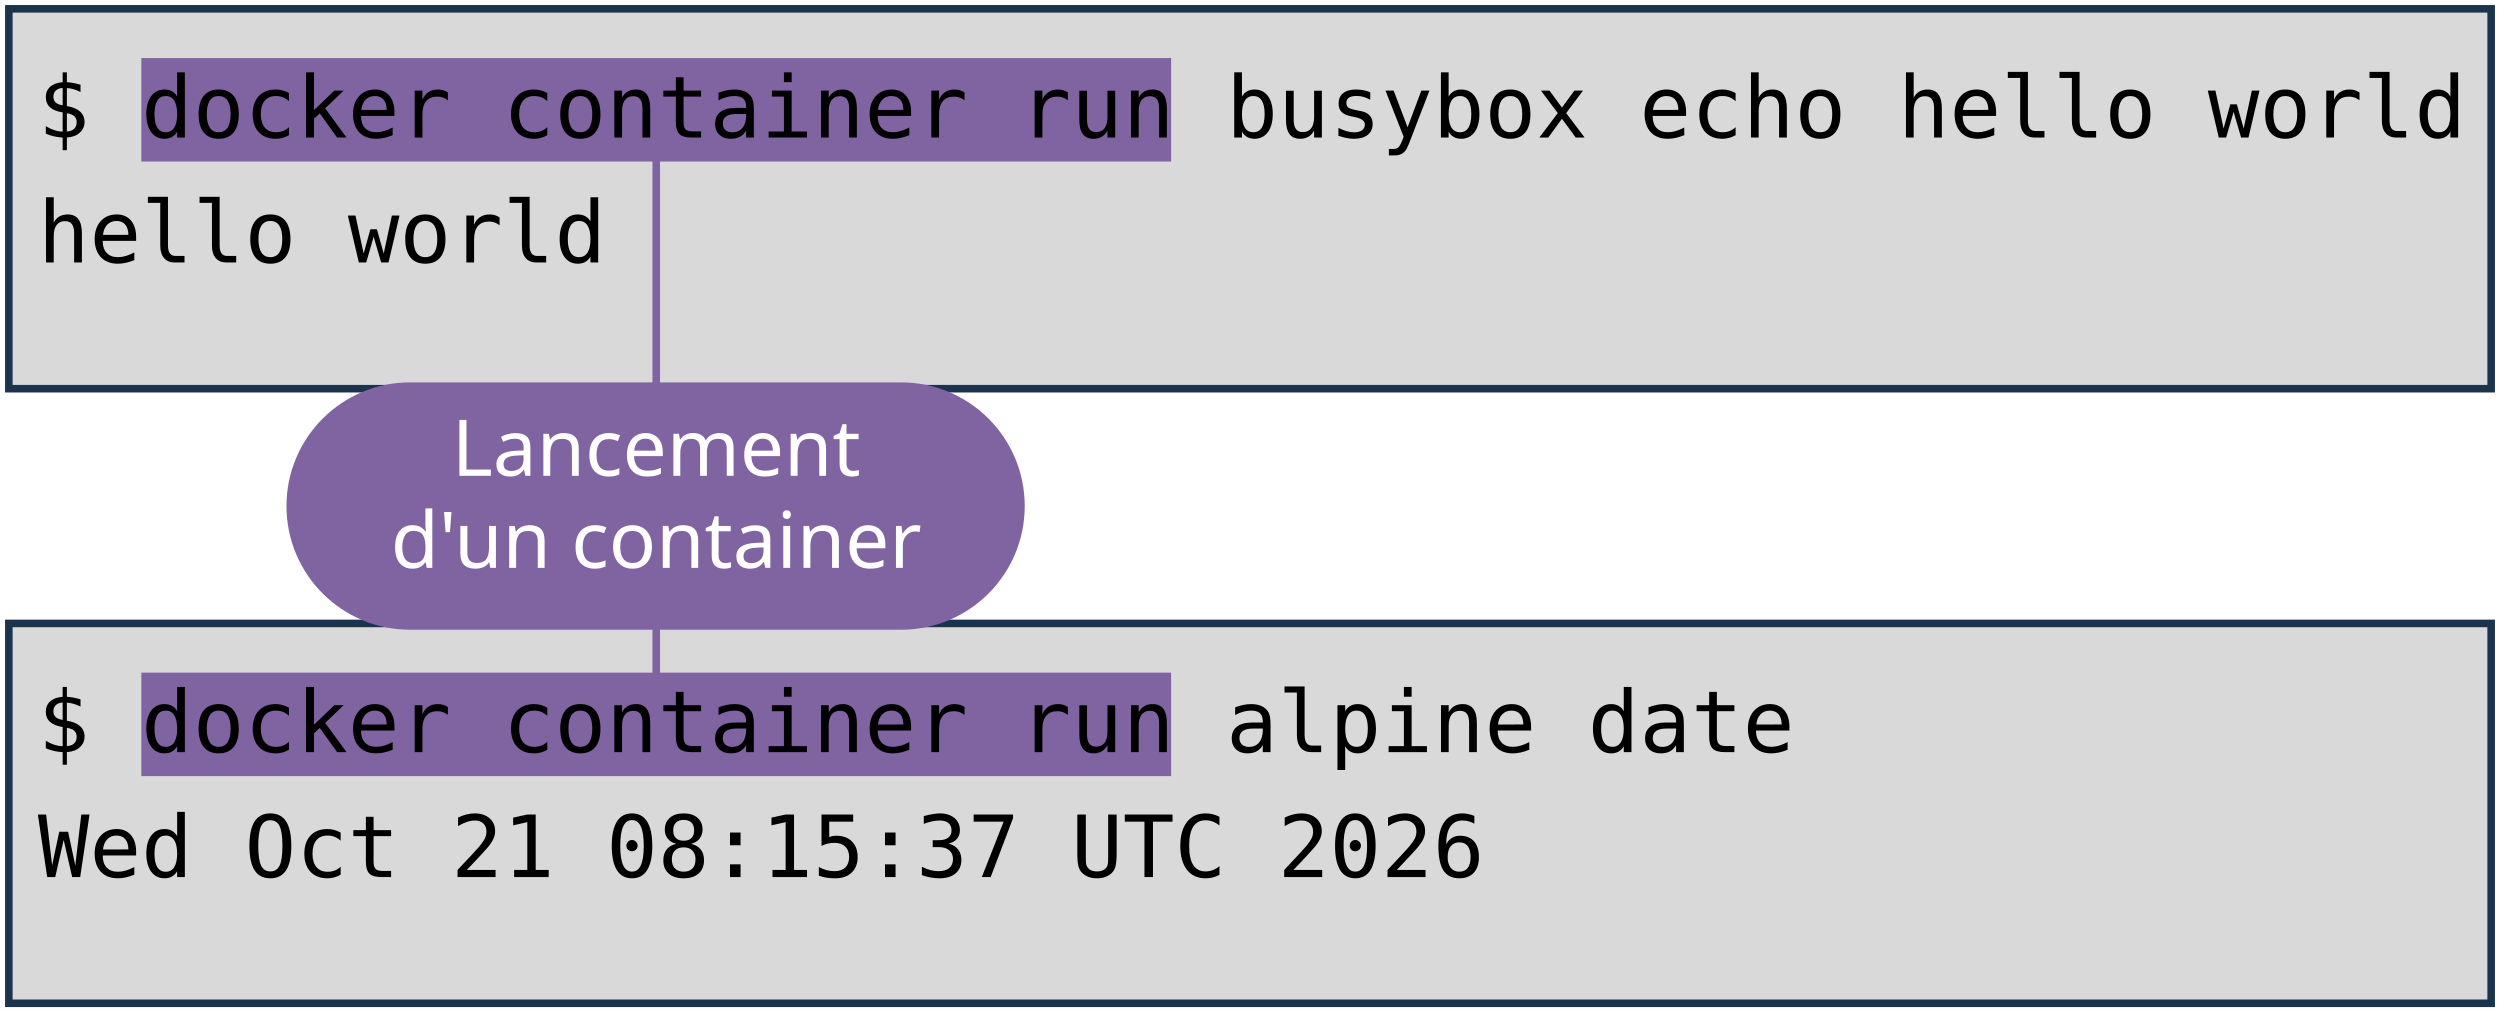
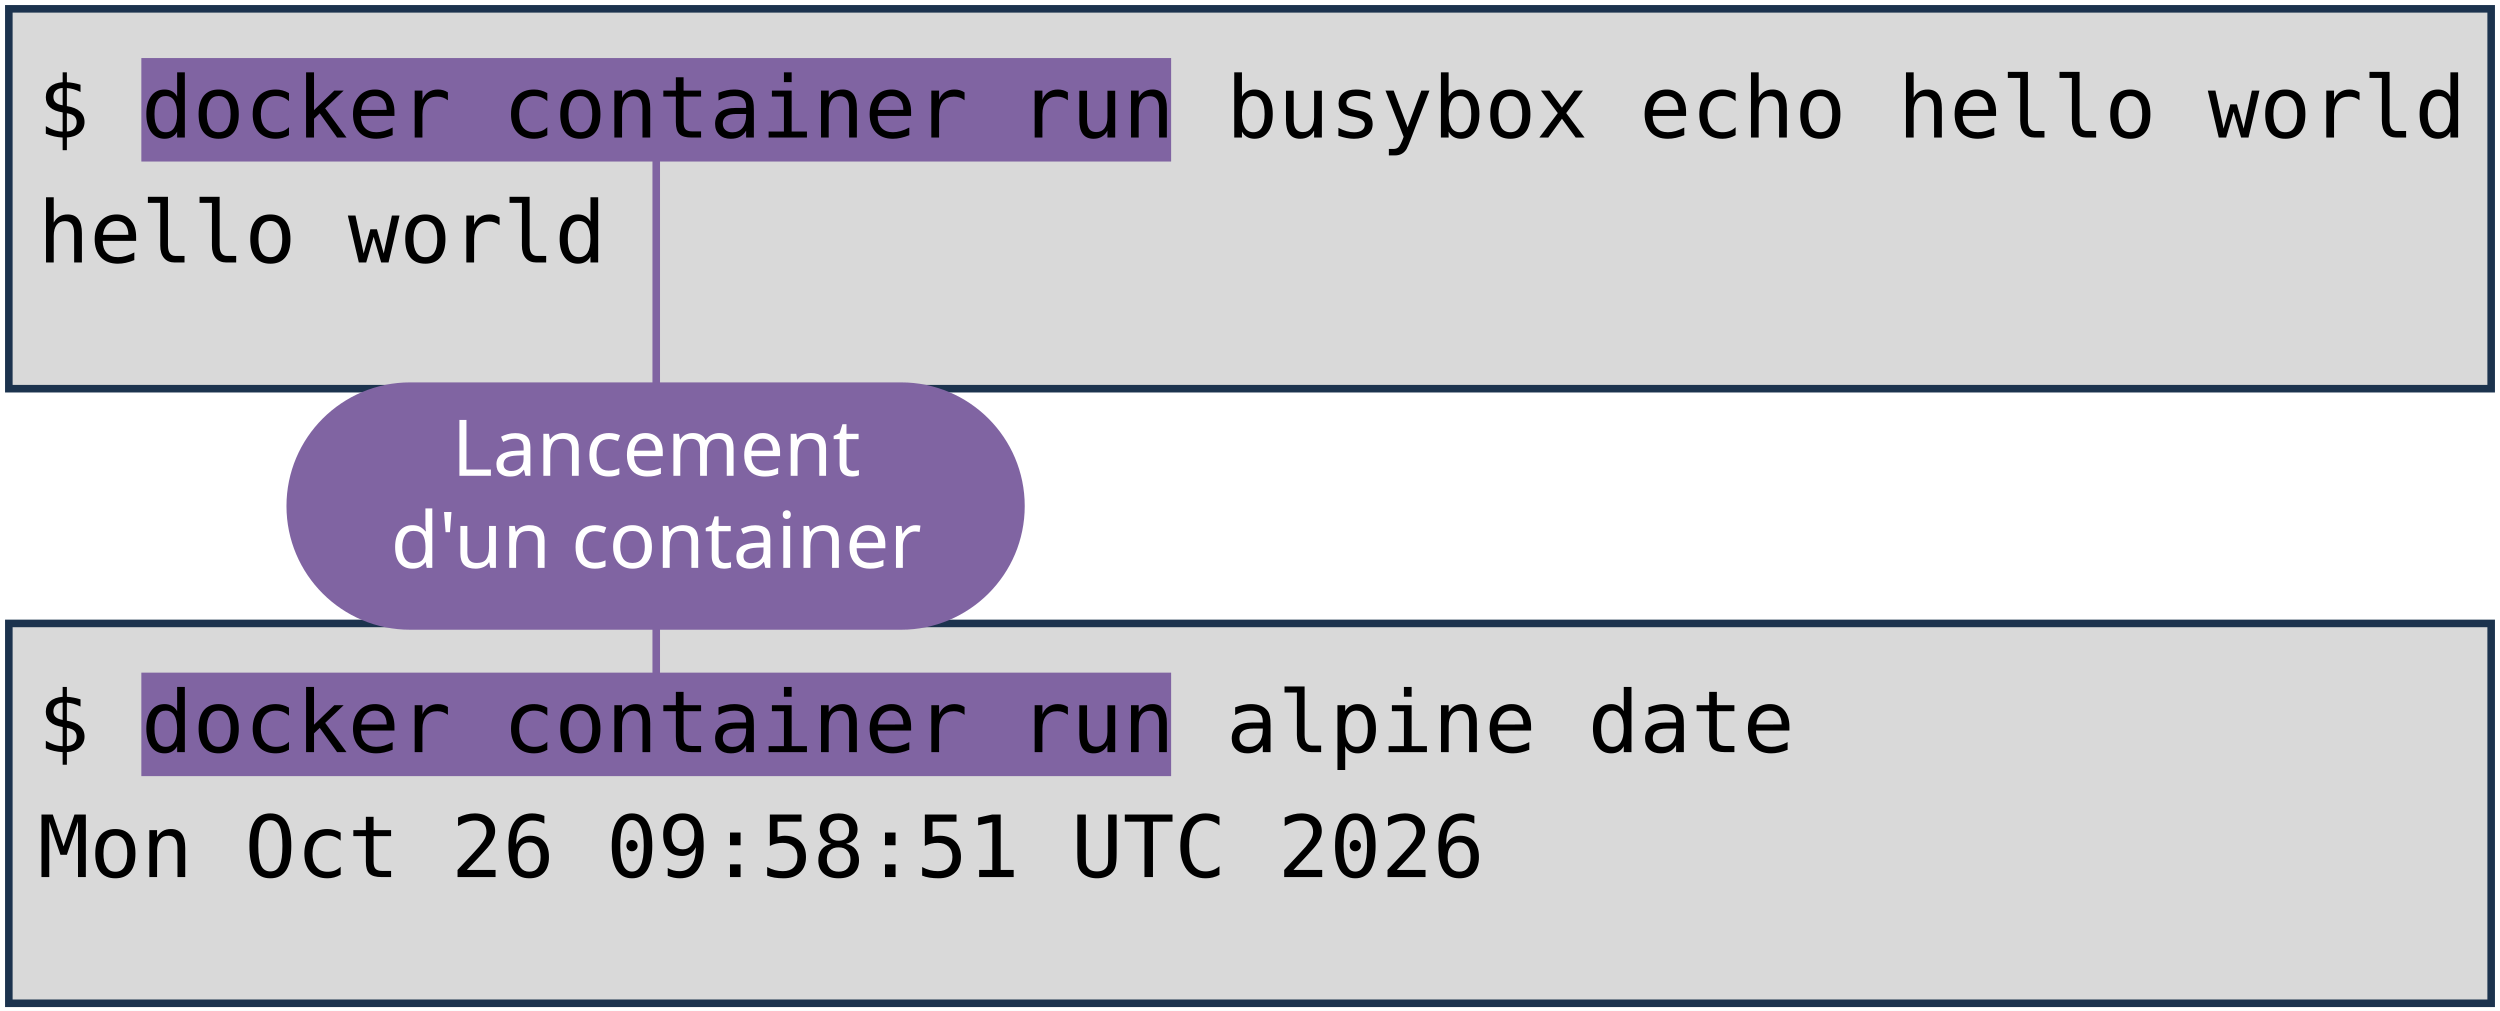
<svg xmlns="http://www.w3.org/2000/svg" viewBox="0 0 1981 801" width="1981" height="801" role="img" aria-label="Deux terminaux : docker container run busybox echo hello world, et docker container run alpine date. Annotations : lancement d'un container, image, commande lancée.">
  <style>
    .code { font-family: "DejaVu Sans Mono", Menlo, Consolas, monospace; font-size: 68px; fill: #000000; }
    .pill { font-family: "Trebuchet MS", "Century Gothic", Verdana, sans-serif; font-size: 62px; text-anchor: middle; }
  </style>
  <rect width="1981" height="801" fill="#FFFFFF" />
  <rect x="7" y="7" width="1967" height="301" fill="#D9D9D9" stroke="#1C334E" stroke-width="6" />
  <rect x="7" y="494" width="1967" height="301" fill="#D9D9D9" stroke="#1C334E" stroke-width="6" />
  <rect x="112" y="46" width="816" height="82" fill="#8064A2" />
  <rect x="112" y="533" width="816" height="82" fill="#8064A2" />
  <text x="30" y="109" class="code" xml:space="preserve">$ docker container run busybox echo hello world</text>
  <text x="30" y="208" class="code" xml:space="preserve">hello world</text>
  <text x="30" y="596" class="code" xml:space="preserve">$ docker container run alpine date</text>
-   <text x="30" y="695" class="code" xml:space="preserve">Wed Oct 21 08:15:37 UTC 2026</text>
+   <text x="30" y="695" class="code" xml:space="preserve">Mon Oct 26 09:58:51 UTC 2026</text>
  <path d="M 520 401 L 520 128" stroke="#8064A2" stroke-width="6" fill="none" stroke-linecap="round" />
  <path d="M 520 401 L 520 533" stroke="#8064A2" stroke-width="6" fill="none" stroke-linecap="round" />
  <rect x="227" y="303" width="585" height="196" rx="98" fill="#8064A2" />
  <text x="520" y="377" class="pill" fill="#FFFFFF">Lancement</text>
  <text x="520" y="450" class="pill" fill="#FFFFFF">d'un container</text>
</svg>
